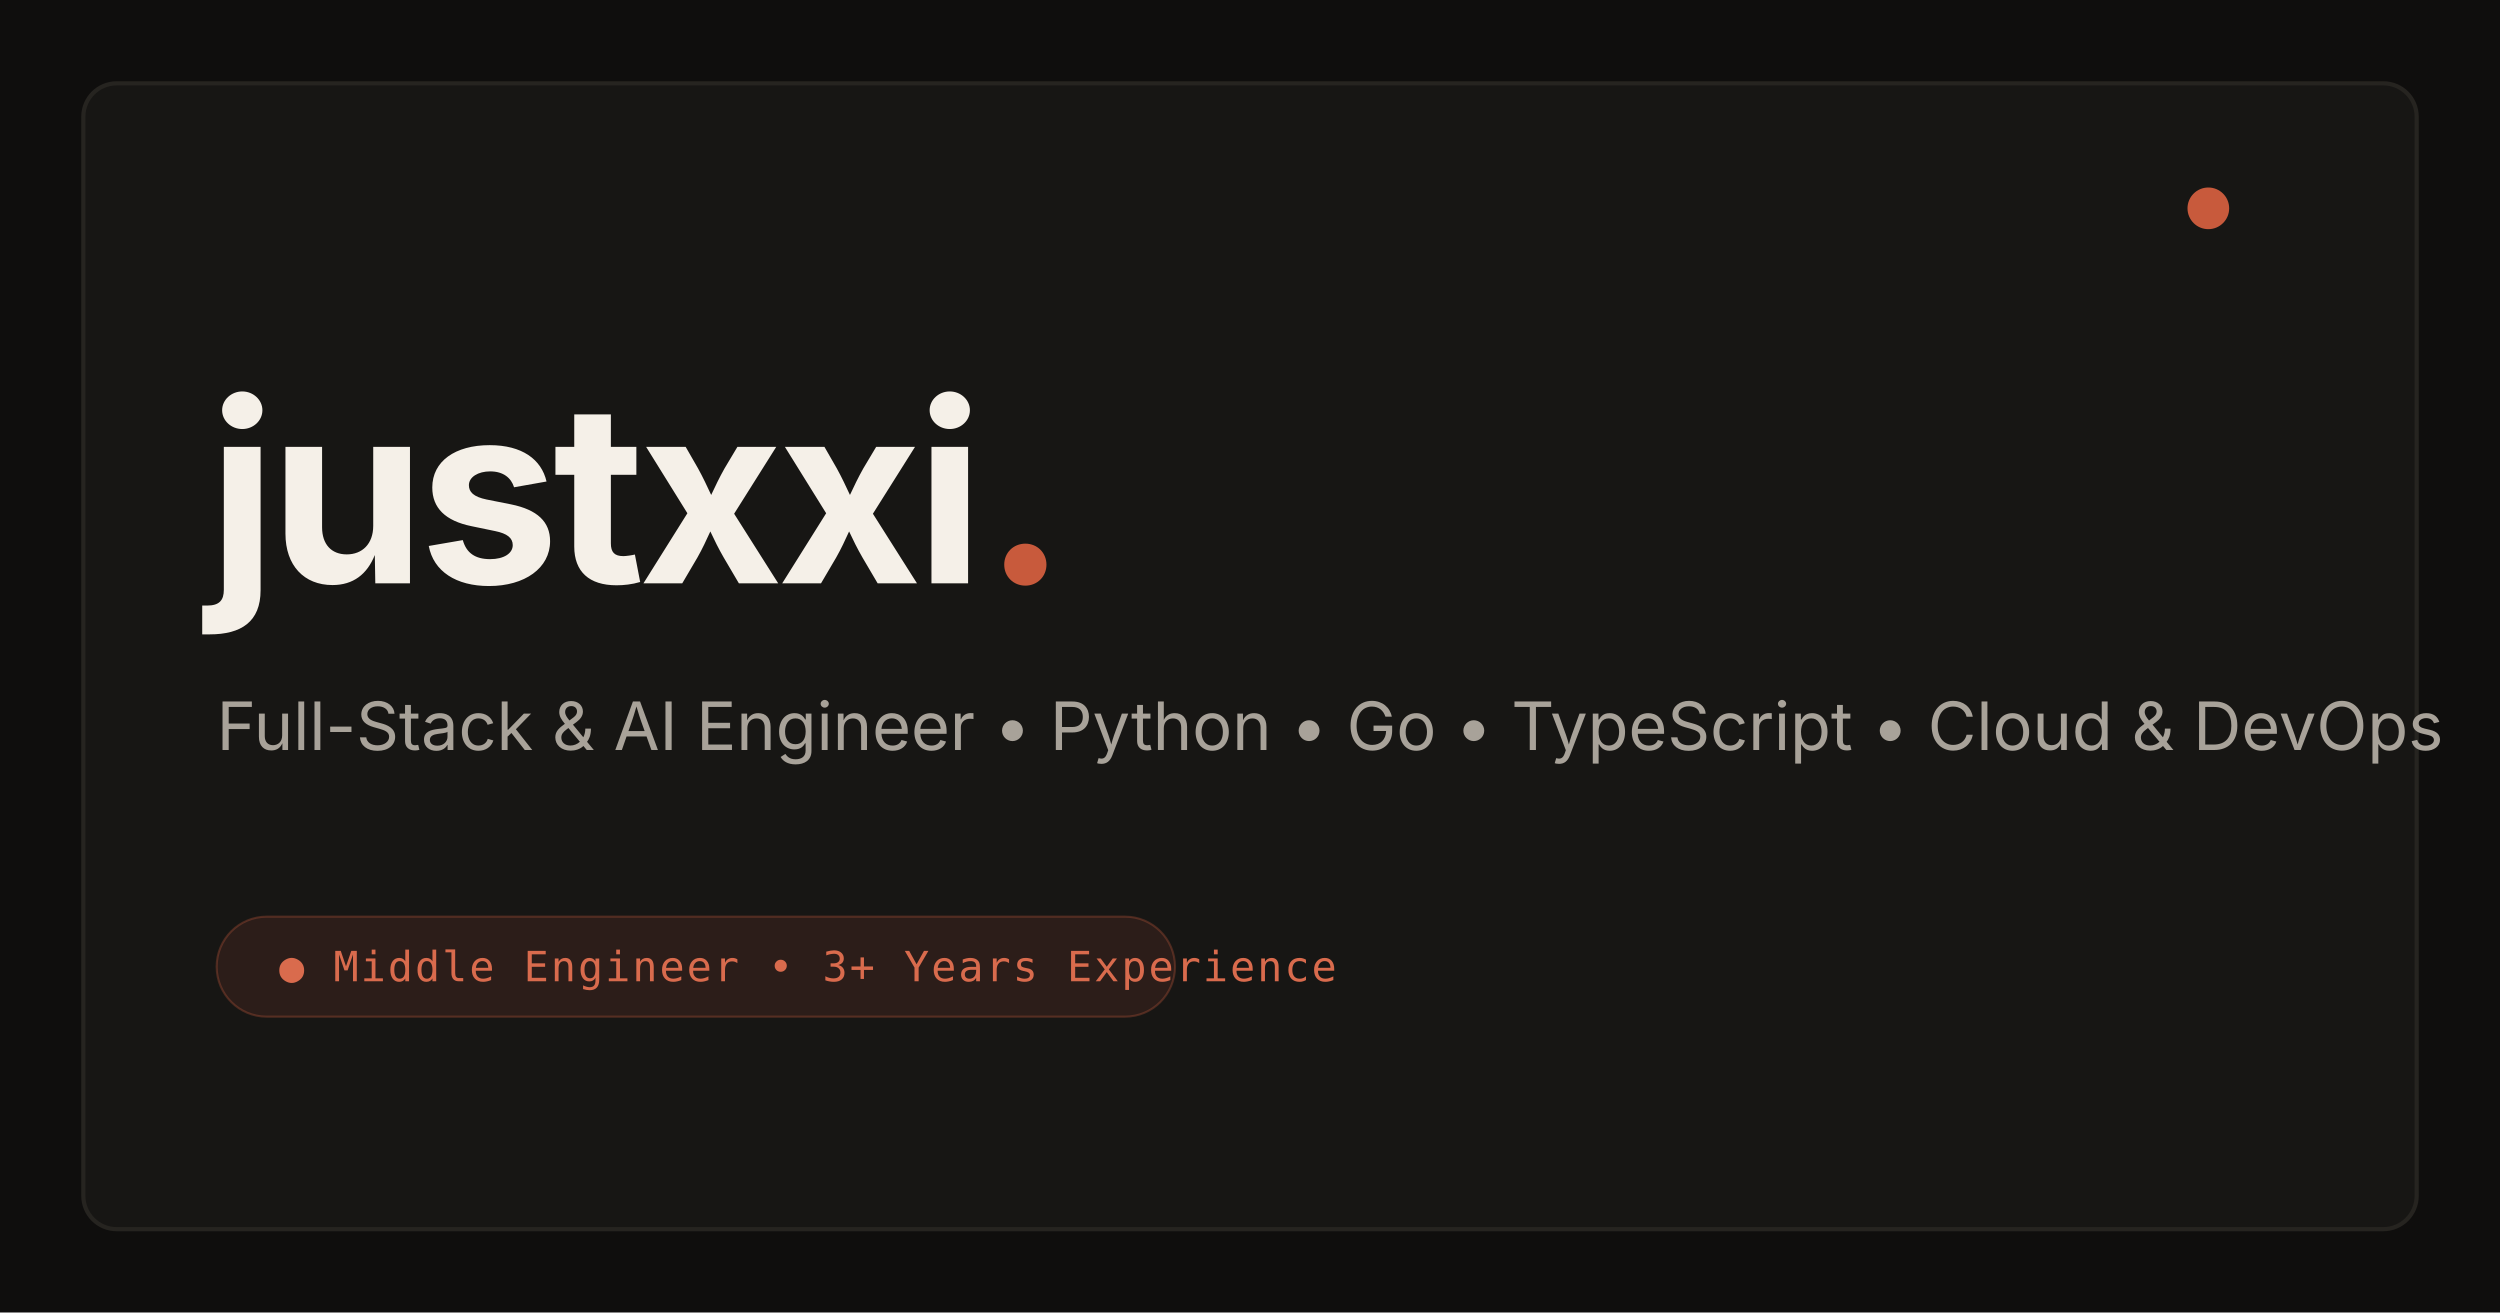
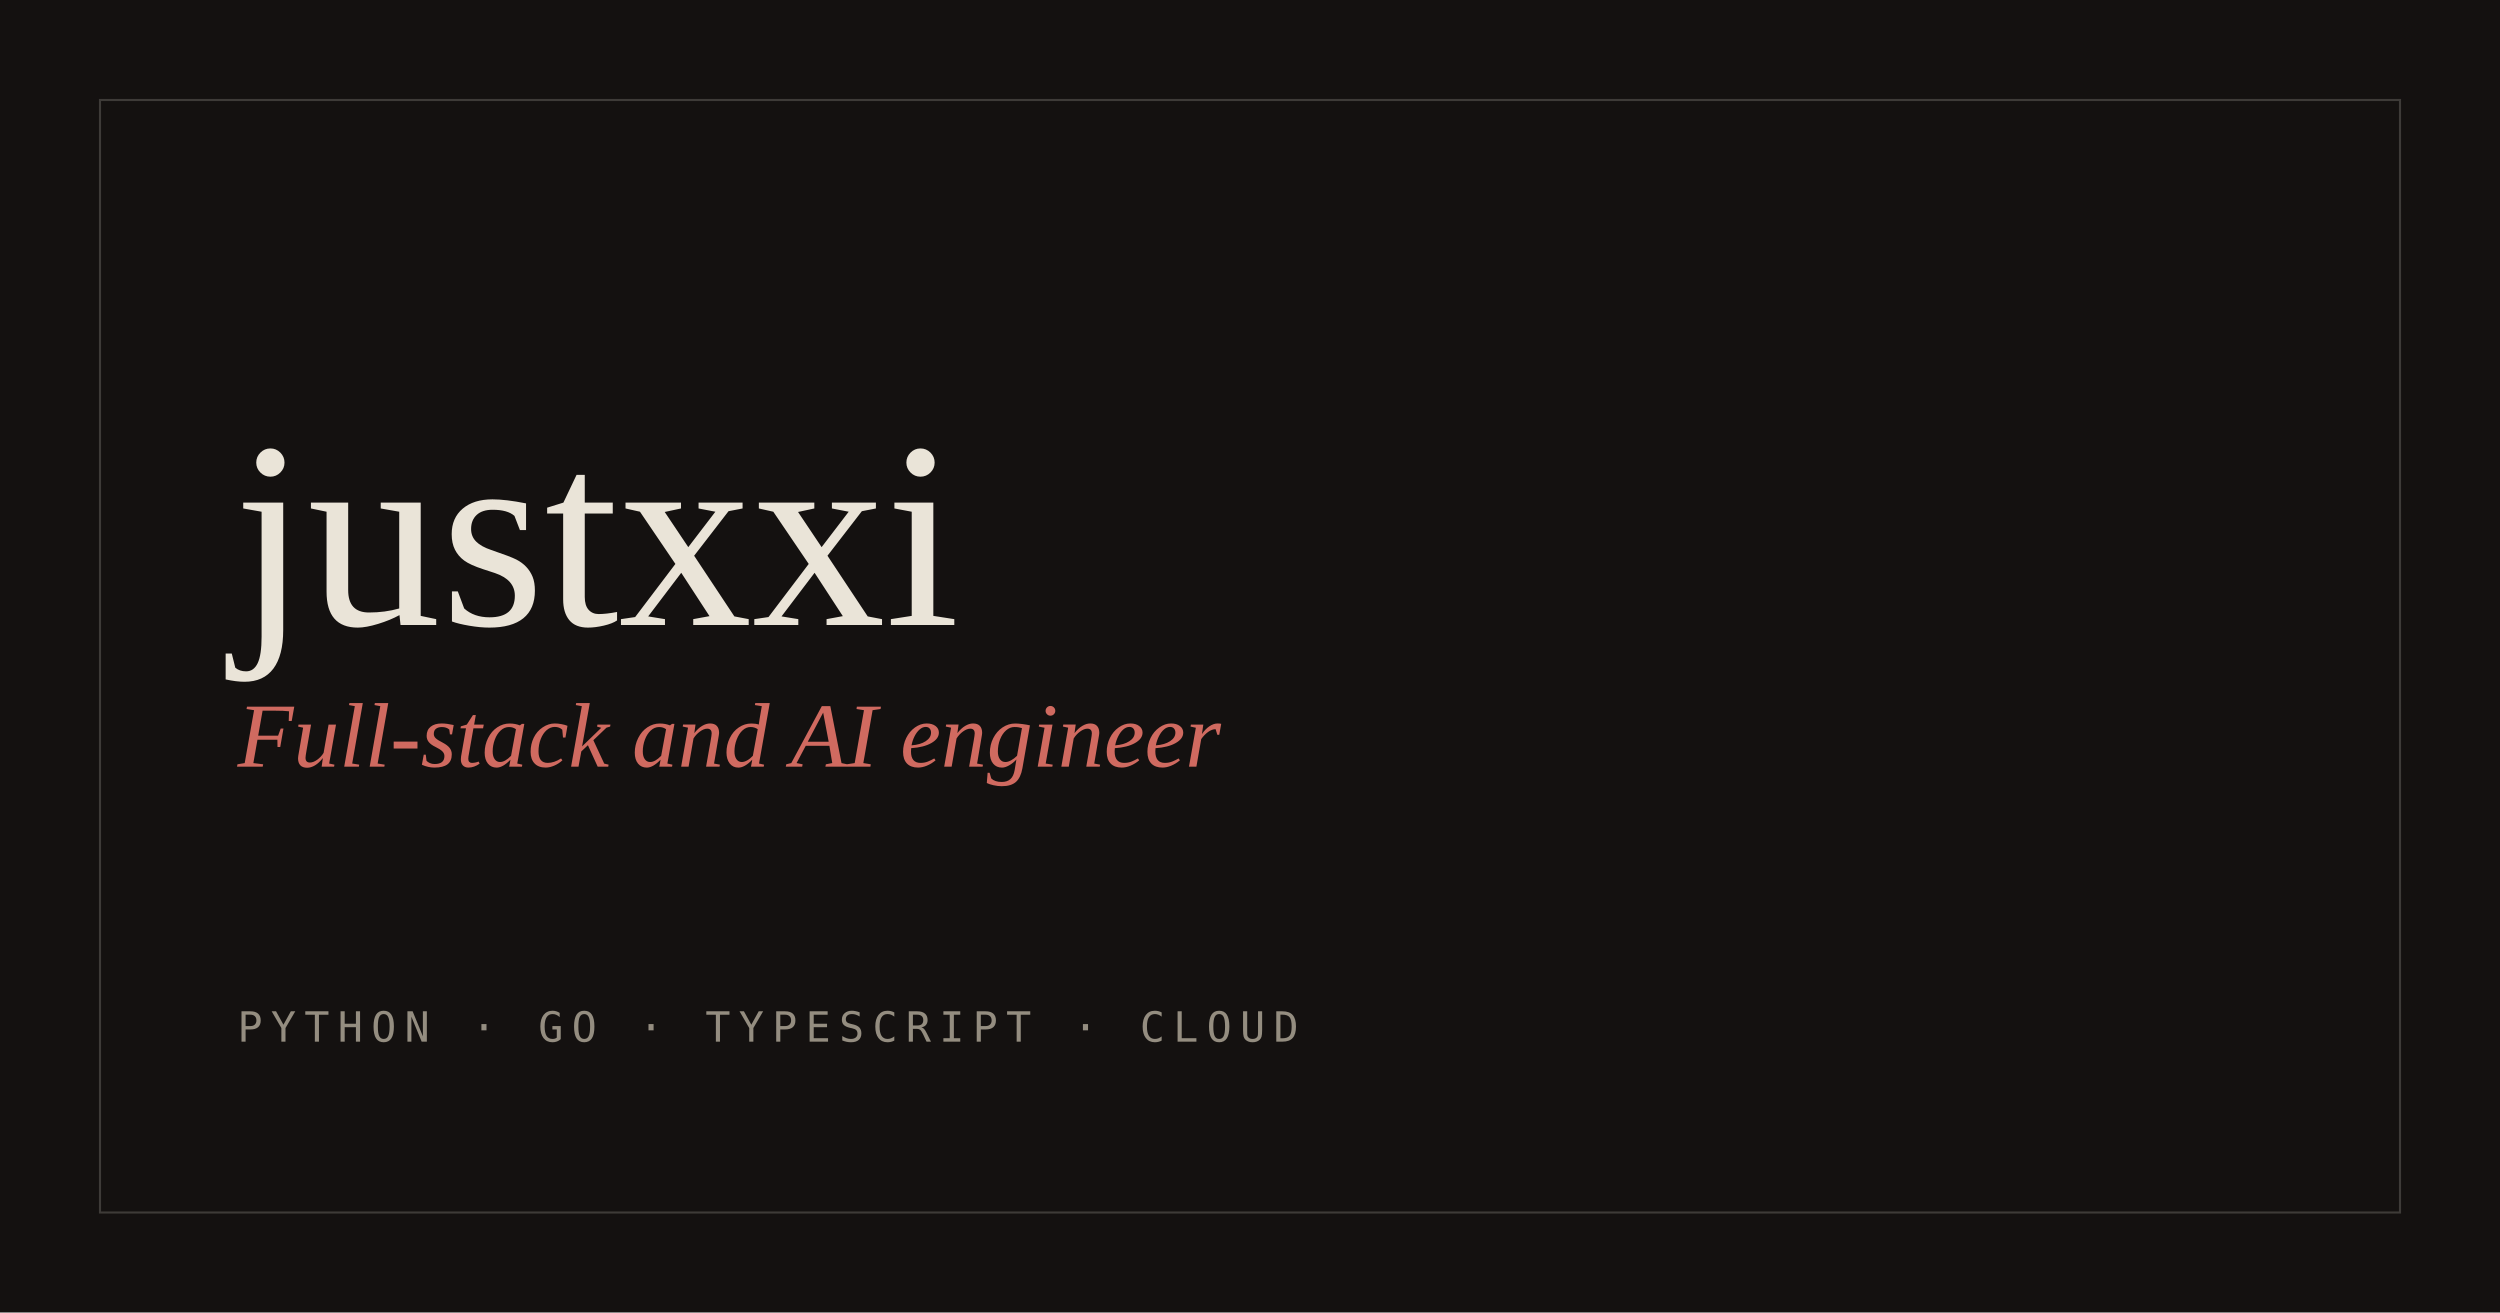
<svg xmlns="http://www.w3.org/2000/svg" viewBox="0 0 1200 630" width="1200" height="630">
-   <rect width="1200" height="630" fill="#0f0e0d" />
-   <rect x="40" y="40" width="1120" height="550" rx="16" fill="#171614" stroke="#262420" stroke-width="2" />
-   <circle cx="1060" cy="100" r="10" fill="#c85a3c" />
-   <g fill="#f5f0e8" font-family="Inter, -apple-system, sans-serif">
-     <text x="100" y="280" font-size="120" font-weight="700" letter-spacing="-3">justxxi<tspan fill="#c85a3c">.</tspan>
-     </text>
-   </g>
-   <g fill="#a8a299" font-family="Inter, -apple-system, sans-serif" font-size="32" font-weight="400">
-     <text x="104" y="360">Full-Stack &amp; AI Engineer • Python • Go • TypeScript • Cloud &amp; DevOps</text>
-   </g>
-   <g font-family="'JetBrains Mono', monospace" font-size="20" letter-spacing="1">
-     <rect x="104" y="440" width="460" height="48" rx="24" fill="rgba(200, 90, 60, 0.12)" stroke="rgba(200, 90, 60, 0.3)" stroke-width="1" />
-     <text x="134" y="471" fill="#d96b4d">● Middle Engineer • 3+ Years Experience</text>
-   </g>
+   <rect width="1200" height="630" fill="#141110" />
+   <rect x="48" y="48" width="1104" height="534" fill="none" stroke="rgba(234,228,216,0.2)" stroke-width="1" />
+   <text x="112" y="300" fill="#eae4d8" font-family="Georgia, 'Times New Roman', serif" font-size="128" font-weight="500">justxxi</text>
+   <text x="114" y="368" fill="#d06a60" font-family="Georgia, 'Times New Roman', serif" font-size="44" font-style="italic">Full-stack and AI engineer</text>
+   <text x="114" y="500" fill="#948d80" font-family="'JetBrains Mono', monospace" font-size="20" letter-spacing="4">PYTHON · GO · TYPESCRIPT · CLOUD</text>
</svg>
